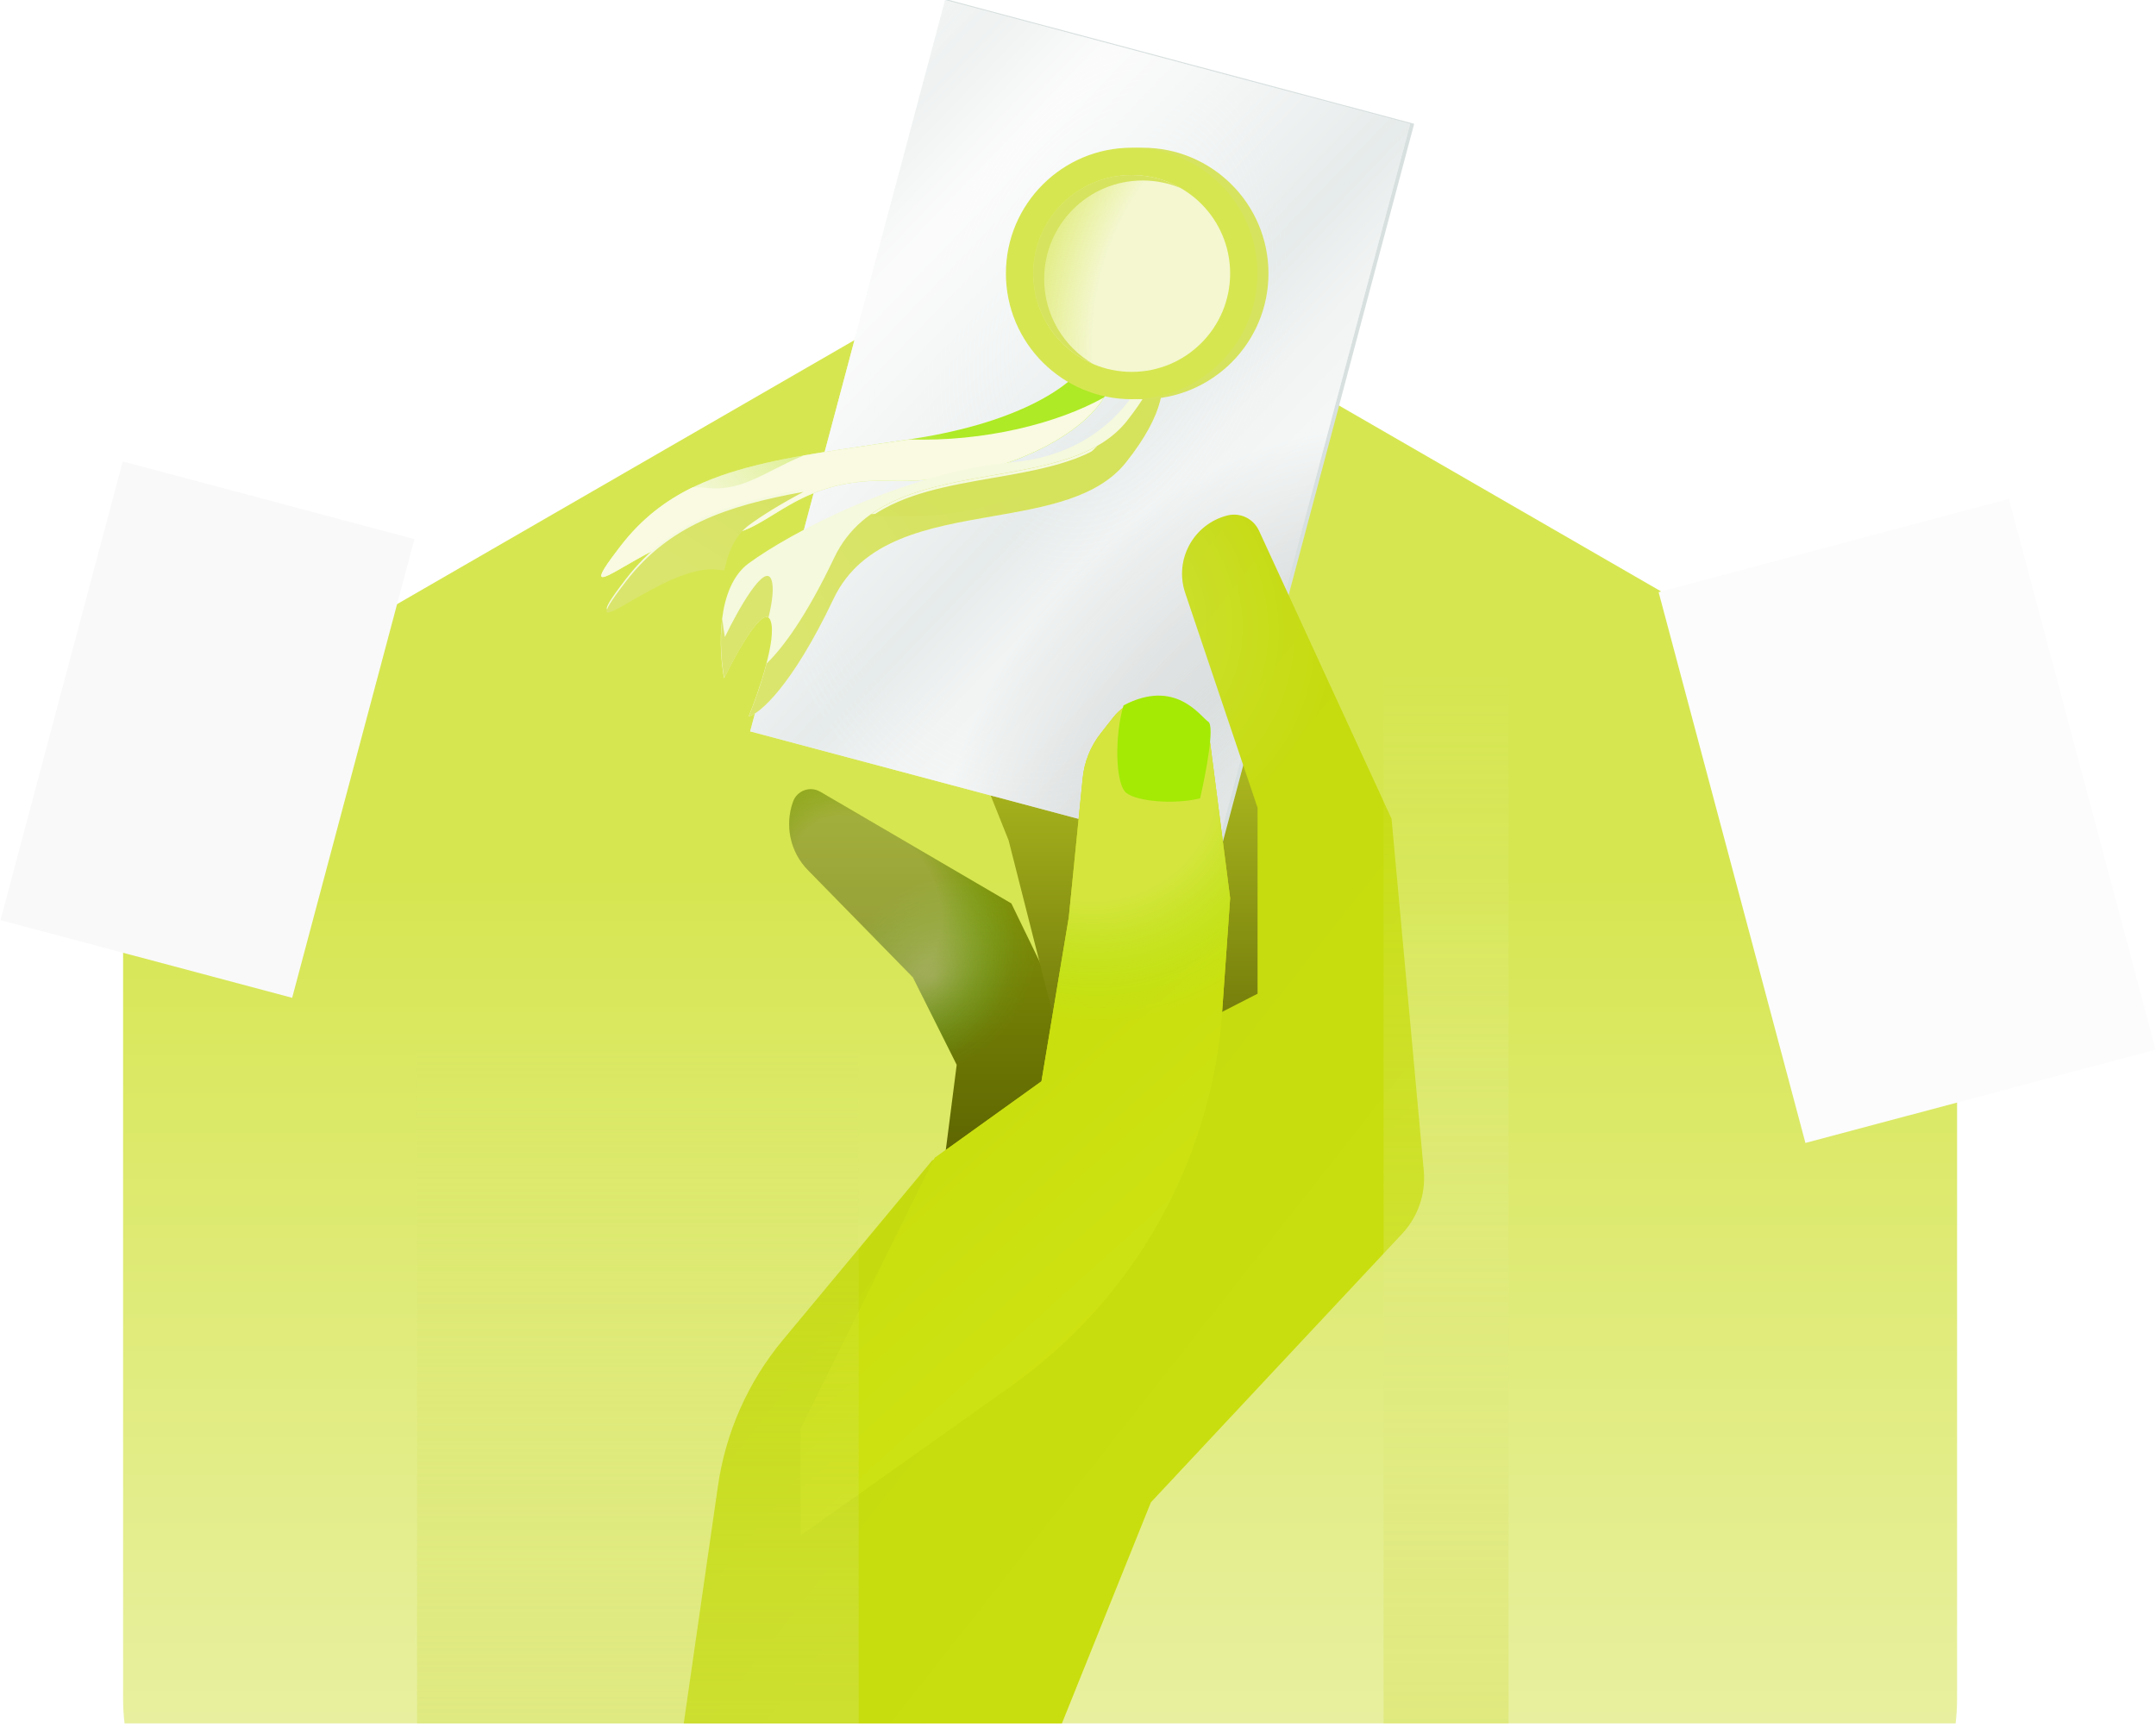
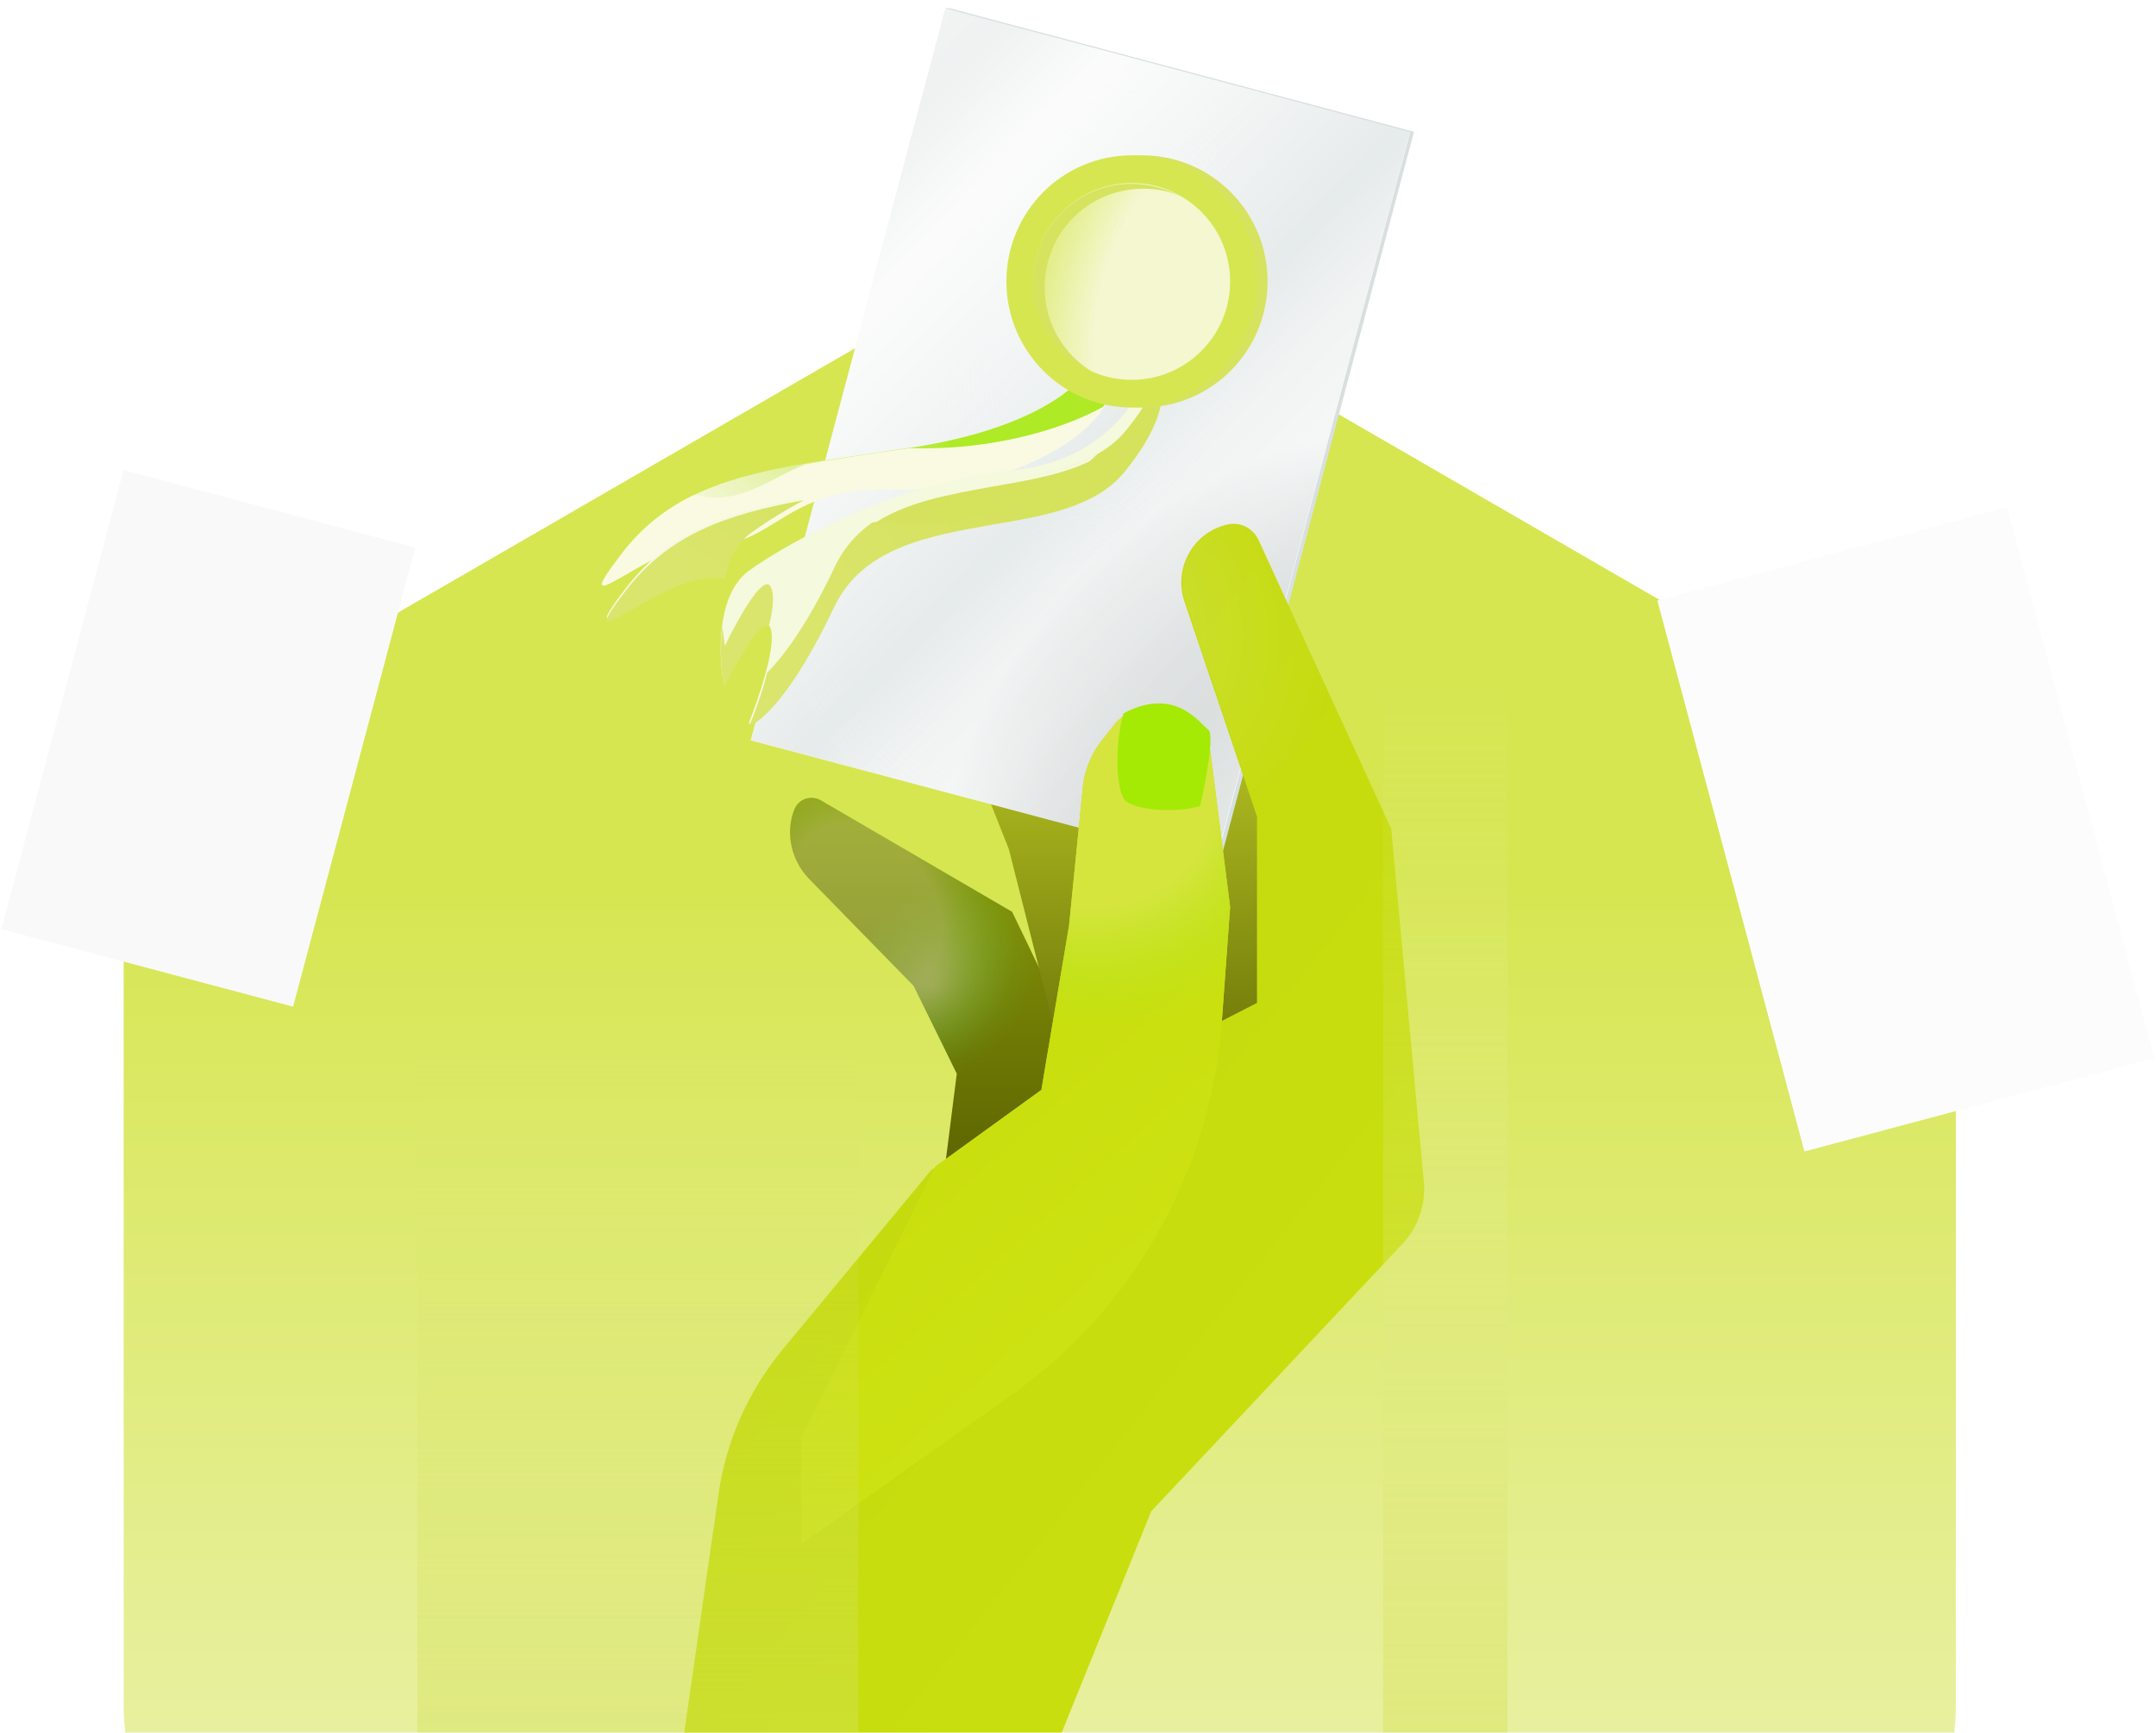
- <svg xmlns="http://www.w3.org/2000/svg" xmlns:xlink="http://www.w3.org/1999/xlink" id="Layer_1" data-name="Layer 1" viewBox="0 0 265 213">
-   <defs>
-     <style>
-       .cls-1 {
-         fill: url(#linear-gradient-8);
-       }
- 
-       .cls-1, .cls-2, .cls-3, .cls-4, .cls-5, .cls-6, .cls-7, .cls-8, .cls-9, .cls-10, .cls-11, .cls-12, .cls-13, .cls-14, .cls-15, .cls-16, .cls-17, .cls-18, .cls-19, .cls-20, .cls-21, .cls-22, .cls-23, .cls-24, .cls-25, .cls-26, .cls-27, .cls-28 {
-         stroke-width: 0px;
-       }
- 
-       .cls-1, .cls-4, .cls-9, .cls-13, .cls-17, .cls-22 {
-         fill-rule: evenodd;
-       }
- 
-       .cls-2 {
-         fill: url(#linear-gradient-10);
-       }
- 
-       .cls-2, .cls-3 {
-         isolation: isolate;
-         opacity: .5;
-       }
- 
-       .cls-3 {
-         fill: url(#linear-gradient-11);
-       }
- 
-       .cls-4 {
-         fill: url(#linear-gradient-9);
-       }
- 
-       .cls-5 {
-         fill: url(#linear-gradient-6);
-       }
- 
-       .cls-6 {
-         fill: #d8e0df;
-       }
- 
-       .cls-7 {
-         fill: #d6e651;
-       }
- 
-       .cls-8 {
-         fill: url(#linear-gradient-5);
-       }
- 
-       .cls-9 {
-         fill: #f9fae1;
-       }
- 
-       .cls-10 {
-         fill: url(#radial-gradient-2);
-       }
- 
-       .cls-10, .cls-12, .cls-23, .cls-24 {
-         fill-opacity: .2;
-       }
- 
-       .cls-11 {
-         fill: url(#radial-gradient-3);
-       }
- 
-       .cls-11, .cls-25, .cls-27 {
-         fill-opacity: .5;
-       }
- 
-       .cls-12 {
-         fill: url(#radial-gradient);
-       }
- 
-       .cls-13 {
-         fill: url(#linear-gradient);
-       }
- 
-       .cls-14 {
-         fill: url(#linear-gradient-2);
-       }
- 
-       .cls-15, .cls-22 {
-         fill: #f5f9dd;
-       }
- 
-       .cls-16 {
-         fill: url(#linear-gradient-7);
-       }
- 
-       .cls-17, .cls-28 {
-         fill: #d6e35e;
-       }
- 
-       .cls-18 {
-         fill: url(#radial-gradient-7);
-       }
- 
-       .cls-19 {
-         fill: url(#linear-gradient-3);
-       }
- 
-       .cls-20 {
-         fill: #a4ea05;
-       }
- 
-       .cls-21 {
-         fill: #f9f9f9;
-       }
- 
-       .cls-23 {
-         fill: url(#radial-gradient-5);
-       }
- 
-       .cls-24 {
-         fill: url(#radial-gradient-6);
-       }
- 
-       .cls-25 {
-         fill: url(#radial-gradient-4);
-       }
- 
-       .cls-26 {
-         fill: #fcfcfc;
-       }
- 
-       .cls-27 {
-         fill: url(#linear-gradient-4);
-       }
-     </style>
-     <linearGradient id="linear-gradient" x1="127.84" y1="189.4" x2="127.84" y2="-70.81" gradientTransform="translate(0 214) scale(1 -1)" gradientUnits="userSpaceOnUse">
-       <stop offset=".32" stop-color="#d6e651" />
-       <stop offset=".89" stop-color="#f0f4c1" />
-     </linearGradient>
-     <linearGradient id="linear-gradient-2" x1="116.03" y1="118.05" x2="116.03" y2="67.29" gradientTransform="translate(0 214) scale(1 -1)" gradientUnits="userSpaceOnUse">
-       <stop offset="0" stop-color="#90a00b" />
-       <stop offset="1" stop-color="#586000" />
-     </linearGradient>
-     <radialGradient id="radial-gradient" cx="-123.02" cy="345.43" fx="-123.02" fy="345.43" r="1" gradientTransform="translate(3883.54 1931.17) rotate(-39.66) scale(14.19 -11)" gradientUnits="userSpaceOnUse">
-       <stop offset="0" stop-color="#fff" />
-       <stop offset="1" stop-color="#4bfc4b" stop-opacity="0" />
-     </radialGradient>
-     <radialGradient id="radial-gradient-2" cx="-131.81" cy="361.83" fx="-131.81" fy="361.83" r="1" gradientTransform="translate(3598.8 -5674.31) rotate(-123.69) scale(21.82 -16.9)" gradientUnits="userSpaceOnUse">
-       <stop offset=".51" stop-color="#fff" />
-       <stop offset="1" stop-color="#4bfc4b" stop-opacity="0" />
-     </radialGradient>
-     <linearGradient id="linear-gradient-3" x1="139.27" y1="139.56" x2="139.27" y2="73" gradientTransform="translate(0 214) scale(1 -1)" gradientUnits="userSpaceOnUse">
-       <stop offset="0" stop-color="#cfdc2c" />
-       <stop offset="1" stop-color="#586000" />
-     </linearGradient>
-     <radialGradient id="radial-gradient-3" cx="-121.9" cy="365.57" fx="-121.9" fy="365.57" r="1" gradientTransform="translate(-11243.75 -23024.42) rotate(-178.59) scale(98.07 -62.34)" gradientUnits="userSpaceOnUse">
-       <stop offset="0" stop-color="#fcfcfc" />
-       <stop offset="1" stop-color="#dae2e1" stop-opacity="0" />
-     </radialGradient>
-     <radialGradient id="radial-gradient-4" cx="-122.63" cy="367.35" fx="-122.63" fy="367.35" r="1" gradientTransform="translate(1485.56 -17659.58) rotate(-151.05) scale(60.15 -44.1)" gradientUnits="userSpaceOnUse">
-       <stop offset="0" stop-color="#aabcb9" />
-       <stop offset=".79" stop-color="#000" stop-opacity="0" />
-     </radialGradient>
-     <linearGradient id="linear-gradient-4" x1="223.87" y1="179.87" x2="129.41" y2="232.07" gradientTransform="translate(-71.41 -127.33) rotate(90) scale(1 -1)" gradientUnits="userSpaceOnUse">
-       <stop offset="0" stop-color="#fff" />
-       <stop offset=".15" stop-color="#ebefef" />
-       <stop offset=".26" stop-color="#f3f6f6" />
-       <stop offset=".35" stop-color="#ebefef" />
-       <stop offset=".44" stop-color="#d4dedd" />
-       <stop offset=".59" stop-color="#edf1f1" />
-       <stop offset=".74" stop-color="#fff" />
-       <stop offset=".86" stop-color="#e5ebea" />
-       <stop offset="1" stop-color="#f6f8f8" />
-     </linearGradient>
-     <linearGradient id="linear-gradient-5" x1="61.57" y1="121.17" x2="169.87" y2="35.95" gradientTransform="translate(0 214) scale(1 -1)" gradientUnits="userSpaceOnUse">
-       <stop offset=".1" stop-color="#c2d80f" />
-       <stop offset="1" stop-color="#cadf0e" />
-     </linearGradient>
-     <radialGradient id="radial-gradient-5" cx="-128.45" cy="365.16" fx="-128.45" fy="365.16" r="1" gradientTransform="translate(2001.08 -11226.02) rotate(-148.54) scale(33.5 -29.07)" gradientUnits="userSpaceOnUse">
-       <stop offset="0" stop-color="#fff" />
-       <stop offset="1" stop-color="#fff" stop-opacity="0" />
-     </radialGradient>
-     <linearGradient id="linear-gradient-6" x1="159.78" y1="34.65" x2="107.34" y2="92.8" gradientTransform="translate(0 214) scale(1 -1)" gradientUnits="userSpaceOnUse">
-       <stop offset=".14" stop-color="#d0e415" />
-       <stop offset=".74" stop-color="#cadf0e" />
-     </linearGradient>
-     <radialGradient id="radial-gradient-6" cx="-128.81" cy="364.86" fx="-128.81" fy="364.86" r="1" gradientTransform="translate(2834.89 -11458.1) rotate(-146.65) scale(31.79 -30.52)" xlink:href="#radial-gradient-2" />
-     <linearGradient id="linear-gradient-7" x1="114.57" y1="163.35" x2="91.06" y2="143.2" gradientTransform="translate(0 214) scale(1 -1)" gradientUnits="userSpaceOnUse">
-       <stop offset="0" stop-color="#aeea25" />
-       <stop offset="1" stop-color="#dae56d" stop-opacity="0" />
-     </linearGradient>
-     <linearGradient id="linear-gradient-8" x1="124.73" y1="155.63" x2="97.67" y2="137.24" gradientTransform="translate(0 214) scale(1 -1)" gradientUnits="userSpaceOnUse">
-       <stop offset="0" stop-color="#d5e25c" />
-       <stop offset="1" stop-color="#dae56d" />
-     </linearGradient>
-     <linearGradient id="linear-gradient-9" x1="109.14" y1="156.12" x2="96.88" y2="136.4" xlink:href="#linear-gradient-8" />
-     <radialGradient id="radial-gradient-7" cx="-126.47" cy="365.27" fx="-126.47" fy="365.27" r="1" gradientTransform="translate(-416.04 -17976.74) rotate(-162.76) scale(46.64 -46.64)" gradientUnits="userSpaceOnUse">
-       <stop offset=".73" stop-color="#f4f7d0" />
-       <stop offset="1" stop-color="#f4f7d0" stop-opacity="0" />
-     </radialGradient>
-     <linearGradient id="linear-gradient-10" x1="78.4" y1="85.06" x2="78.4" y2="-54.21" gradientTransform="translate(0 214) scale(1 -1)" gradientUnits="userSpaceOnUse">
-       <stop offset="0" stop-color="#d8e467" stop-opacity="0" />
-       <stop offset=".68" stop-color="#d3e158" />
-     </linearGradient>
-     <linearGradient id="linear-gradient-11" x1="177.74" y1="131.15" x2="177.74" y2="-85.51" gradientTransform="translate(0 214) scale(1 -1)" gradientUnits="userSpaceOnUse">
-       <stop offset="0" stop-color="#f2f7d2" stop-opacity="0" />
-       <stop offset=".68" stop-color="#d1de42" />
-     </linearGradient>
-   </defs>
-   <path class="cls-13" d="m140.84,36.15c-8.04-4.64-17.96-4.64-26,0L28.13,86.21c-8.04,4.64-13,13.23-13,22.52v100.12c0,1.02.06,2.03.18,3.03h225.06c.12-1,.18-2.01.18-3.03v-100.12c0-9.29-4.96-17.87-13-22.52l-86.71-50.06Z" />
-   <path class="cls-14" d="m117.59,130.91l-2.02,15.8,19.5-13.45-10.76-22.19-23.49-13.73c-1.25-.73-2.85-.15-3.34,1.21-1.06,2.93-.35,6.21,1.83,8.43l12.9,13.17,5.38,10.76Z" />
-   <path class="cls-12" d="m117.59,130.91l-2.02,15.8,19.5-13.45-10.76-22.19-23.49-13.73c-1.25-.73-2.85-.15-3.34,1.21-1.06,2.93-.35,6.21,1.83,8.43l12.9,13.17,5.38,10.76Z" />
-   <path class="cls-10" d="m117.59,130.91l-2.02,15.8,19.5-13.45-10.76-22.19-23.49-13.73c-1.25-.73-2.85-.15-3.34,1.21-1.06,2.93-.35,6.21,1.83,8.43l12.9,13.17,5.38,10.76Z" />
-   <path class="cls-19" d="m123.98,103.35l5.72,22.52,8.4,15.13,27.23-20.5-16.13-46.05-35.97,2.02,10.76,26.89Z" />
-   <path class="cls-6" d="m116.66,0l57.16,15.22-23.95,89.91-57.16-15.22L116.25,0h.41Z" />
-   <rect class="cls-26" x="86.23" y="23" width="93.05" height="59.15" transform="translate(47.78 167.32) rotate(-75.08)" />
-   <rect class="cls-11" x="86.23" y="23" width="93.05" height="59.15" transform="translate(47.78 167.32) rotate(-75.08)" />
-   <rect class="cls-25" x="86.23" y="23" width="93.05" height="59.15" transform="translate(47.78 167.32) rotate(-75.08)" />
-   <rect class="cls-27" x="86.23" y="23" width="93.05" height="59.15" transform="translate(47.78 167.32) rotate(-75.08)" />
-   <rect class="cls-26" x="212.13" y="65.9" width="44.55" height="70.08" transform="translate(-18.08 63.74) rotate(-14.92)" />
-   <rect class="cls-21" x="-3.69" y="71.14" width="58.36" height="37.1" transform="translate(-67.73 91.24) rotate(-75.08)" />
-   <path class="cls-8" d="m141.46,184.7l-10.94,27.19h-46.48l4.21-29.23c.95-6.58,3.7-12.77,7.95-17.89l18.37-22.1,40-20.5v-22.86l-8.89-26.41c-1.37-4.07,1-8.45,5.16-9.52,1.57-.41,3.21.37,3.9,1.85l16.3,35.43,3.96,43.27c.26,2.84-.71,5.66-2.65,7.74l-30.89,33.03Z" />
-   <path class="cls-23" d="m141.46,184.7l-11.09,27.56-45.98-.91,3.91-28.54c.91-6.67,3.68-12.95,7.99-18.13l18.29-21.99,40-20.5v-22.86l-8.89-26.41c-1.37-4.07,1-8.45,5.16-9.52,1.57-.41,3.21.37,3.89,1.85l16.31,35.43,3.96,43.27c.26,2.84-.71,5.66-2.65,7.74l-30.89,33.03Z" />
-   <path class="cls-5" d="m151.2,110.41l-.97,13.78c-1.3,18.52-10.83,35.48-25.97,46.22l-25.83,18.33v-13.11l16.47-33.28,13.11-9.41,3.36-20.17,1.71-17.11c.2-2,.96-3.9,2.2-5.48l1.52-1.94c1.61-2.06,4.27-3,6.81-2.41,2.74.63,4.8,2.91,5.16,5.7l2.43,18.88Z" />
-   <path class="cls-5" d="m151.2,110.41l-.97,13.78c-1.3,18.52-10.83,35.48-25.97,46.22l-25.83,18.33v-13.11l16.47-33.28,13.11-9.41,3.36-20.17,1.71-17.11c.2-2,.96-3.9,2.2-5.48l1.52-1.94c1.61-2.06,4.27-3,6.81-2.41,2.74.63,4.8,2.91,5.16,5.7l2.43,18.88Z" />
-   <path class="cls-24" d="m151.2,110.41l-.97,13.78c-1.3,18.52-10.83,35.48-25.97,46.22l-25.83,18.33v-13.11l16.47-33.28,13.11-9.41,3.36-20.17,1.71-17.11c.2-2,.96-3.9,2.2-5.48l1.52-1.94c1.61-2.06,4.27-3,6.81-2.41,2.74.63,4.8,2.91,5.16,5.7l2.43,18.88Z" />
-   <path class="cls-20" d="m138.43,97.48c-1.35-1.08-1.45-7.06-.33-10.76,6.39-3.36,9.41,1.34,10.42,2.02.81.54-.34,6.5-1.01,9.41-3.14.78-7.73.4-9.08-.67Z" />
-   <path class="cls-15" d="m112.18,53.95c13.67-2.07,19.7-6.87,21.01-9.01,1.78-1.09,4.9-2.08,3.15,2.63-2.19,5.89-14.17,11.95-26.96,11.54-12.78-.41-15.14,7.48-21.81,6.58-6.67-.91-18.84,11.22-11.25,1.4s18.78-10.55,35.87-13.14Z" />
-   <path class="cls-16" d="m112.18,53.95c13.67-2.07,19.7-6.87,21.01-9.01,1.78-1.09,4.9-2.08,3.15,2.63-2.19,5.89-14.17,11.95-26.96,11.54-12.78-.41-15.14,7.48-21.81,6.58-6.67-.91-18.84,11.22-11.25,1.4s18.78-10.55,35.87-13.14Z" />
-   <path class="cls-9" d="m85.14,59.91c-3.4,1.66-6.31,3.91-8.83,7.17-3.92,5.07-2.57,4.29.57,2.47,2.94-1.7,7.45-4.31,10.68-3.87,2.92.4,5.01-.89,7.51-2.43,3.22-1.98,7.11-4.38,14.3-4.14,11.86.38,23.03-4.8,26.33-10.25-5.7,3.18-14.63,5.47-24.04,5.17-1.43.22-2.81.42-4.16.61-3.11.45-6,.88-8.7,1.35-1.38.56-2.59,1.18-3.73,1.76-2.81,1.43-5.16,2.63-8.47,2.21-.47-.06-.96-.07-1.47-.05Z" />
-   <path class="cls-15" d="m138.43,56.81c6.18-7.8,4.59-11.77,3.02-12.77-1.01,3.81-5.78,11.7-16.81,12.77-13.78,1.34-27.56,8.74-32.61,12.44-4.03,2.96-3.7,10.64-3.03,14.12,1.57-3.25,4.91-9.21,5.71-7.06.81,2.15-1.46,8.74-2.69,11.77,1.34-.34,5.31-3.7,10.42-14.45,6.39-13.45,28.24-7.06,35.97-16.81Z" />
-   <path class="cls-1" d="m142.41,45.14c-.61,1.79-1.82,3.99-3.91,6.63-3.5,4.41-9.88,5.52-16.41,6.65-7.92,1.38-16.06,2.79-19.56,10.16-3.44,7.24-6.36,11.13-8.31,13-.62,2.38-1.54,4.92-2.19,6.5,1.34-.34,5.31-3.7,10.42-14.45,3.5-7.37,11.64-8.78,19.56-10.16,6.53-1.14,12.92-2.24,16.41-6.65,4.82-6.08,4.92-9.83,3.98-11.67Zm-47.95,30.77c.47-1.95.7-3.72.35-4.65-.81-2.15-4.15,3.81-5.71,7.06-.12-.65-.24-1.44-.31-2.31-.36,2.76-.1,5.6.24,7.36,1.43-2.96,4.33-8.17,5.44-7.45Z" />
-   <path class="cls-22" d="m98.77,60.15c-9.52,1.72-16.52,4.16-21.79,10.97-3.91,5.07-2.57,4.29.57,2.47,2.94-1.7,7.45-4.31,10.68-3.87.28.04.55.06.81.07.45-2.25,1.37-4.33,3.07-5.58,1.51-1.11,3.81-2.55,6.66-4.06Zm8.31,3.05c4.07-2.87,9.59-3.83,15.01-4.77,4.68-.81,9.27-1.61,12.79-3.61-4.47,4.68-14.39,8.67-24.83,8.33-1.06-.03-2.04-.01-2.97.06Z" />
-   <path class="cls-4" d="m98.76,60.47c-9.52,1.72-16.52,4.16-21.79,10.97-3.91,5.07-2.57,4.29.57,2.47,2.94-1.7,7.45-4.31,10.68-3.87.28.04.55.06.81.07.45-2.25,1.37-4.33,3.07-5.58,1.51-1.11,3.81-2.55,6.66-4.06Zm8.31,3.05c4.07-2.87,9.59-3.83,15.01-4.77,4.67-.81,9.27-1.61,12.79-3.61-4.47,4.68-14.38,8.67-24.83,8.33-1.06-.03-2.04-.01-2.97.06Z" />
-   <circle class="cls-28" cx="140.45" cy="33.62" r="15.46" />
-   <circle class="cls-7" cx="139.1" cy="33.62" r="15.46" />
-   <circle class="cls-18" cx="139.1" cy="33.62" r="12.1" />
-   <path class="cls-17" d="m134.37,44.76c-3.6-2.1-6.03-6-6.03-10.47,0-6.68,5.42-12.1,12.1-12.1,1.68,0,3.28.34,4.73.96-1.79-1.04-3.86-1.63-6.07-1.63-6.68,0-12.1,5.42-12.1,12.1,0,5.01,3.04,9.3,7.37,11.14Z" />
-   <rect class="cls-2" x="51.26" y="128.94" width="54.28" height="82.95" />
-   <rect class="cls-3" x="170.06" y="82.85" width="15.36" height="129.04" />
+ <svg xmlns="http://www.w3.org/2000/svg" version="1.1" id="Layer_1" x="0px" y="0px" viewBox="0 0 265 213" style="enable-background:new 0 0 265 213;" xml:space="preserve">
+   <style type="text/css">
+ 	.st0{fill-rule:evenodd;clip-rule:evenodd;fill:url(#SVGID_1_);}
+ 	.st1{fill:url(#SVGID_00000065778467777060276270000013812983111917939903_);}
+ 	.st2{fill:url(#SVGID_00000085932191601185895680000014046464233615700657_);fill-opacity:0.2;}
+ 	.st3{fill:url(#SVGID_00000166652678636553691000000003016167797480098986_);fill-opacity:0.2;}
+ 	.st4{fill:url(#SVGID_00000000910168010836819160000017226469374675459244_);}
+ 	.st5{fill:#D8E0DF;}
+ 	.st6{fill:#FCFCFC;}
+ 	.st7{fill:url(#SVGID_00000160884400116486196740000003579823436365870004_);fill-opacity:0.5;}
+ 	.st8{fill:url(#SVGID_00000011753661021909687260000007628174956686804119_);fill-opacity:0.5;}
+ 	.st9{fill:url(#SVGID_00000180332029945053573850000006821628686731321008_);fill-opacity:0.5;}
+ 	.st10{fill:#F9F9F9;}
+ 	.st11{fill:url(#SVGID_00000011730321211949024050000003354099067378610111_);}
+ 	.st12{fill:url(#SVGID_00000018935978639669134630000006070833865253527719_);fill-opacity:0.2;}
+ 	.st13{fill:url(#SVGID_00000058559794380106217670000014118775700214747560_);}
+ 	.st14{fill:url(#SVGID_00000090284460814568855360000001030351537691973014_);}
+ 	.st15{fill:url(#SVGID_00000062193061066247699520000010739708865649433256_);fill-opacity:0.2;}
+ 	.st16{fill:#A4EA05;}
+ 	.st17{fill:#F5F9DD;}
+ 	.st18{fill:url(#SVGID_00000076561880551054447700000000113159596391028903_);}
+ 	.st19{fill-rule:evenodd;clip-rule:evenodd;fill:#F9FAE1;}
+ 	.st20{fill-rule:evenodd;clip-rule:evenodd;fill:url(#SVGID_00000101794554833462894830000018343744879588912030_);}
+ 	.st21{fill-rule:evenodd;clip-rule:evenodd;fill:#F5F9DD;}
+ 	.st22{fill-rule:evenodd;clip-rule:evenodd;fill:url(#SVGID_00000139294379132589629750000008898879951356219286_);}
+ 	.st23{fill:#D6E35E;}
+ 	.st24{fill:#D6E651;}
+ 	.st25{fill:url(#SVGID_00000144304275437322430960000011473271777244710823_);}
+ 	.st26{fill-rule:evenodd;clip-rule:evenodd;fill:#D6E35E;}
+ 	.st27{opacity:0.5;fill:url(#SVGID_00000065776470632634003860000011611885543555005349_);enable-background:new    ;}
+ 	.st28{opacity:0.5;fill:url(#SVGID_00000156546148441660006820000012081196435468489346_);enable-background:new    ;}
+ </style>
+   <linearGradient id="SVGID_1_" gradientUnits="userSpaceOnUse" x1="127.845" y1="323.615" x2="127.845" y2="583.986" gradientTransform="matrix(1 0 0 1 0 -298)">
+     <stop offset="0.32" style="stop-color:#D6E651" />
+     <stop offset="0.89" style="stop-color:#F0F4C1" />
+   </linearGradient>
+   <path class="st0" d="M140.8,37.2c-8-4.6-17.9-4.6-26,0L28.2,87.3c-8,4.6-13,13.2-13,22.5V210c0,1,0.1,2,0.2,3h224.8  c0.1-1,0.2-2,0.2-3V109.8c0-9.3-5-17.9-13-22.5C227.4,87.3,140.8,37.2,140.8,37.2z" />
+   <linearGradient id="SVGID_00000112624762740085934320000004188695982450823311_" gradientUnits="userSpaceOnUse" x1="116.051" y1="395.009" x2="116.051" y2="445.801" gradientTransform="matrix(1 0 0 1 0 -298)">
+     <stop offset="0" style="stop-color:#90A00B" />
+     <stop offset="1" style="stop-color:#586000" />
+   </linearGradient>
+   <path style="fill:url(#SVGID_00000112624762740085934320000004188695982450823311_);" d="M117.6,132l-2,15.8l19.5-13.5l-10.7-22.2  l-23.5-13.7c-1.2-0.7-2.8-0.2-3.3,1.2c-1.1,2.9-0.3,6.2,1.8,8.4l12.9,13.2L117.6,132L117.6,132z" />
+   <radialGradient id="SVGID_00000173158809110153130910000006755313205197199244_" cx="-246.097" cy="35.209" r="1.001" gradientTransform="matrix(10.9054 -9.0565 7.0085 8.4683 2551.602 -2405.771)" gradientUnits="userSpaceOnUse">
+     <stop offset="0" style="stop-color:#FFFFFF" />
+     <stop offset="1" style="stop-color:#4BFC4B;stop-opacity:0" />
+   </radialGradient>
+   <path style="fill:url(#SVGID_00000173158809110153130910000006755313205197199244_);fill-opacity:0.2;" d="M117.6,132l-2,15.8  l19.5-13.5l-10.7-22.2l-23.5-13.7c-1.2-0.7-2.8-0.2-3.3,1.2c-1.1,2.9-0.3,6.2,1.8,8.4l12.9,13.2L117.6,132L117.6,132z" />
+   <radialGradient id="SVGID_00000144322153892152731390000016488316825883087526_" cx="-263.659" cy="2.299" r="1.001" gradientTransform="matrix(-12.0828 -18.1554 14.0376 -9.3744 -3111.753 -4653.505)" gradientUnits="userSpaceOnUse">
+     <stop offset="0.51" style="stop-color:#FFFFFF" />
+     <stop offset="1" style="stop-color:#4BFC4B;stop-opacity:0" />
+   </radialGradient>
+   <path style="fill:url(#SVGID_00000144322153892152731390000016488316825883087526_);fill-opacity:0.2;" d="M117.6,132l-2,15.8  l19.5-13.5l-10.7-22.2l-23.5-13.7c-1.2-0.7-2.8-0.2-3.3,1.2c-1.1,2.9-0.3,6.2,1.8,8.4l12.9,13.2L117.6,132L117.6,132z" />
+   <linearGradient id="SVGID_00000121251793031303814460000004794653645354981539_" gradientUnits="userSpaceOnUse" x1="139.273" y1="373.496" x2="139.273" y2="440.087" gradientTransform="matrix(1 0 0 1 0 -298)">
+     <stop offset="0" style="stop-color:#CFDC2C" />
+     <stop offset="1" style="stop-color:#586000" />
+   </linearGradient>
+   <path style="fill:url(#SVGID_00000121251793031303814460000004794653645354981539_);" d="M124,104.4l5.7,22.5l8.4,15.1l27.2-20.5  l-16.1-46.1l-35.9,2L124,104.4L124,104.4z" />
+   <path class="st5" d="M116.7,1l57.1,15.2l-23.9,90L92.8,91l23.5-90H116.7z" />
+   <rect x="86.2" y="24.1" transform="matrix(0.2571 -0.9664 0.9664 0.2571 46.8267 168.1302)" class="st6" width="93.1" height="59.1" />
+   <radialGradient id="SVGID_00000127002397358546872260000003318616804289610636_" cx="-243.785" cy="-5.14" r="1.001" gradientTransform="matrix(-27.5271 94.1137 -59.7227 -17.5281 -6881.426 22893.582)" gradientUnits="userSpaceOnUse">
+     <stop offset="0" style="stop-color:#FCFCFC" />
+     <stop offset="1" style="stop-color:#DAE2E1;stop-opacity:0" />
+   </radialGradient>
+   <polygon style="fill:url(#SVGID_00000127002397358546872260000003318616804289610636_);fill-opacity:0.5;" points="92.3,91 116.2,1   173.3,16.2 149.3,106.2 " />
+   <radialGradient id="SVGID_00000015352704233657138700000017447635210493948293_" cx="-245.249" cy="-8.719" r="1.001" gradientTransform="matrix(-41.614 43.363 -31.7379 -30.5624 -10325.701 10463.82)" gradientUnits="userSpaceOnUse">
+     <stop offset="0" style="stop-color:#AABCB9" />
+     <stop offset="0.79" style="stop-color:#000000;stop-opacity:0" />
+   </radialGradient>
+   <polygon style="fill:url(#SVGID_00000015352704233657138700000017447635210493948293_);fill-opacity:0.5;" points="92.3,91 116.2,1   173.3,16.2 149.3,106.2 " />
+   <linearGradient id="SVGID_00000141434076780559999940000004280430258144896644_" gradientUnits="userSpaceOnUse" x1="258.36" y1="296.441" x2="163.882" y2="244.231" gradientTransform="matrix(0.9663 0.2575 -0.2575 0.9663 -4.3283 -264.5543)">
+     <stop offset="0" style="stop-color:#FFFFFF" />
+     <stop offset="0.15" style="stop-color:#EBEFEF" />
+     <stop offset="0.26" style="stop-color:#F3F6F6" />
+     <stop offset="0.35" style="stop-color:#EBEFEF" />
+     <stop offset="0.44" style="stop-color:#D4DEDD" />
+     <stop offset="0.59" style="stop-color:#EDF1F1" />
+     <stop offset="0.74" style="stop-color:#FFFFFF" />
+     <stop offset="0.86" style="stop-color:#E5EBEA" />
+     <stop offset="1" style="stop-color:#F6F8F8" />
+   </linearGradient>
+   <polygon style="fill:url(#SVGID_00000141434076780559999940000004280430258144896644_);fill-opacity:0.5;" points="92.3,91 116.2,1   173.3,16.2 149.3,106.2 " />
+   <rect x="212" y="66.9" transform="matrix(0.9662 -0.2579 0.2579 0.9662 -18.3758 63.8714)" class="st6" width="44.5" height="70.1" />
+   <rect x="-3.6" y="72.2" transform="matrix(0.2571 -0.9664 0.9664 0.2571 -68.6761 92.1829)" class="st10" width="58.4" height="37.1" />
+   <linearGradient id="SVGID_00000150812284712482300860000016971288016456912275_" gradientUnits="userSpaceOnUse" x1="61.509" y1="391.855" x2="169.907" y2="477.152" gradientTransform="matrix(1 0 0 1 0 -298)">
+     <stop offset="0.1" style="stop-color:#C2D80F" />
+     <stop offset="1" style="stop-color:#CADF0E" />
+   </linearGradient>
+   <path style="fill:url(#SVGID_00000150812284712482300860000016971288016456912275_);" d="M141.5,185.8L130.5,213H84.1l4.2-29.2  c0.9-6.6,3.7-12.8,7.9-17.9l18.3-22.1l40-20.5v-22.9l-8.9-26.4c-1.4-4.1,1-8.5,5.2-9.5c1.6-0.4,3.2,0.4,3.9,1.9l16.3,35.5l4,43.3  c0.3,2.8-0.7,5.7-2.6,7.7L141.5,185.8L141.5,185.8z" />
+   <radialGradient id="SVGID_00000033355017636951356380000007938050164889462956_" cx="-256.92" cy="-4.355" r="1.001" gradientTransform="matrix(-28.5267 -17.4838 15.1458 -24.7968 -7131.604 -4524.267)" gradientUnits="userSpaceOnUse">
+     <stop offset="0" style="stop-color:#FFFFFF" />
+     <stop offset="1" style="stop-color:#FFFFFF;stop-opacity:0" />
+   </radialGradient>
+   <path style="fill:url(#SVGID_00000033355017636951356380000007938050164889462956_);fill-opacity:0.2;" d="M141.5,185.8l-11.1,27.6  l-45.9-0.9l3.9-28.6c0.9-6.7,3.7-13,8-18.1l18.3-22l40-20.5v-22.9L145.7,74c-1.4-4.1,1-8.5,5.2-9.5c1.6-0.4,3.2,0.4,3.9,1.9  l16.3,35.5l4,43.3c0.3,2.8-0.7,5.7-2.6,7.7L141.5,185.8L141.5,185.8z" />
+   <linearGradient id="SVGID_00000035517827483848946240000012096341474794442424_" gradientUnits="userSpaceOnUse" x1="159.806" y1="478.463" x2="107.325" y2="420.267" gradientTransform="matrix(1 0 0 1 0 -298)">
+     <stop offset="0.14" style="stop-color:#D0E415" />
+     <stop offset="0.74" style="stop-color:#CADF0E" />
+   </linearGradient>
+   <path style="fill:url(#SVGID_00000035517827483848946240000012096341474794442424_);" d="M151.2,111.5l-1,13.8  c-1.3,18.5-10.8,35.5-25.9,46.2l-25.8,18.3v-13.1l16.5-33.3L128,134l3.4-20.2l1.7-17.1c0.2-2,1-3.9,2.2-5.5l1.5-1.9  c1.6-2.1,4.3-3,6.8-2.4c2.7,0.6,4.8,2.9,5.2,5.7L151.2,111.5L151.2,111.5z" />
+   <linearGradient id="SVGID_00000000195582857255480040000009432320502384074937_" gradientUnits="userSpaceOnUse" x1="159.806" y1="478.463" x2="107.325" y2="420.267" gradientTransform="matrix(1 0 0 1 0 -298)">
+     <stop offset="0.14" style="stop-color:#D0E415" />
+     <stop offset="0.74" style="stop-color:#CADF0E" />
+   </linearGradient>
+   <path style="fill:url(#SVGID_00000000195582857255480040000009432320502384074937_);" d="M151.2,111.5l-1,13.8  c-1.3,18.5-10.8,35.5-25.9,46.2l-25.8,18.3v-13.1l16.5-33.3L128,134l3.4-20.2l1.7-17.1c0.2-2,1-3.9,2.2-5.5l1.5-1.9  c1.6-2.1,4.3-3,6.8-2.4c2.7,0.6,4.8,2.9,5.2,5.7L151.2,111.5L151.2,111.5z" />
+   <radialGradient id="SVGID_00000166652375541753374520000015784326842031745927_" cx="-257.637" cy="-3.752" r="1.001" gradientTransform="matrix(-26.5096 -17.4766 16.7497 -25.4942 -6633.351 -4502.326)" gradientUnits="userSpaceOnUse">
+     <stop offset="0.51" style="stop-color:#FFFFFF" />
+     <stop offset="1" style="stop-color:#4BFC4B;stop-opacity:0" />
+   </radialGradient>
+   <path style="fill:url(#SVGID_00000166652375541753374520000015784326842031745927_);fill-opacity:0.2;" d="M151.2,111.5l-1,13.8  c-1.3,18.5-10.8,35.5-25.9,46.2l-25.8,18.3v-13.1l16.5-33.3L128,134l3.4-20.2l1.7-17.1c0.2-2,1-3.9,2.2-5.5l1.5-1.9  c1.6-2.1,4.3-3,6.8-2.4c2.7,0.6,4.8,2.9,5.2,5.7L151.2,111.5L151.2,111.5z" />
+   <path class="st16" d="M138.4,98.5c-1.3-1.1-1.4-7.1-0.3-10.8c6.4-3.4,9.4,1.3,10.4,2c0.8,0.5-0.3,6.5-1,9.4  C144.4,100,139.8,99.6,138.4,98.5z" />
+   <path class="st17" d="M112.2,55c13.7-2.1,19.7-6.9,21-9c1.8-1.1,4.9-2.1,3.1,2.6c-2.2,5.9-14.2,12-26.9,11.5  c-12.8-0.4-15.1,7.5-21.8,6.6C81,65.8,68.8,78,76.4,68.1S95.1,57.6,112.2,55L112.2,55z" />
+   <linearGradient id="SVGID_00000127045064235539914270000003476429792992077956_" gradientUnits="userSpaceOnUse" x1="114.598" y1="349.695" x2="91.103" y2="369.832" gradientTransform="matrix(1 0 0 1 0 -298)">
+     <stop offset="0" style="stop-color:#AEEA25" />
+     <stop offset="1" style="stop-color:#DAE56D;stop-opacity:0" />
+   </linearGradient>
+   <path style="fill:url(#SVGID_00000127045064235539914270000003476429792992077956_);" d="M112.2,55c13.7-2.1,19.7-6.9,21-9  c1.8-1.1,4.9-2.1,3.1,2.6c-2.2,5.9-14.2,12-26.9,11.5c-12.8-0.4-15.1,7.5-21.8,6.6C81,65.8,68.8,78,76.4,68.1S95.1,57.6,112.2,55  L112.2,55z" />
+   <path class="st19" d="M85.2,60.9c-3.4,1.7-6.3,3.9-8.8,7.2c-3.9,5.1-2.6,4.3,0.6,2.5c2.9-1.7,7.4-4.3,10.7-3.9  c2.9,0.4,5-0.9,7.5-2.4c3.2-2,7.1-4.4,14.3-4.1c11.8,0.4,23-4.8,26.3-10.3c-5.7,3.2-14.6,5.5-24,5.2c-1.4,0.2-2.8,0.4-4.2,0.6  c-3.1,0.5-6,0.9-8.7,1.4c-1.4,0.6-2.6,1.2-3.7,1.8c-2.8,1.4-5.2,2.6-8.5,2.2C86.2,60.9,85.7,60.9,85.2,60.9L85.2,60.9z" />
+   <path class="st17" d="M138.4,57.8c6.2-7.8,4.6-11.8,3-12.8c-1,3.8-5.8,11.7-16.8,12.8c-13.8,1.3-27.5,8.7-32.6,12.4  c-4,3-3.7,10.6-3,14.1c1.6-3.3,4.9-9.2,5.7-7.1c0.8,2.2-1.5,8.7-2.7,11.8c1.3-0.3,5.3-3.7,10.4-14.5  C108.9,61.2,130.7,67.6,138.4,57.8L138.4,57.8z" />
+   <linearGradient id="SVGID_00000101818195476676822590000013149660457414391458_" gradientUnits="userSpaceOnUse" x1="124.742" y1="357.413" x2="97.694" y2="375.794" gradientTransform="matrix(1 0 0 1 0 -298)">
+     <stop offset="0" style="stop-color:#D5E25C" />
+     <stop offset="1" style="stop-color:#DAE56D" />
+   </linearGradient>
+   <path style="fill-rule:evenodd;clip-rule:evenodd;fill:url(#SVGID_00000101818195476676822590000013149660457414391458_);" d="  M142.4,46.2c-0.6,1.8-1.8,4-3.9,6.6c-3.5,4.4-9.9,5.5-16.4,6.7c-7.9,1.4-16,2.8-19.5,10.2c-3.4,7.2-6.4,11.1-8.3,13  c-0.6,2.4-1.5,4.9-2.2,6.5c1.3-0.3,5.3-3.7,10.4-14.5c3.5-7.4,11.6-8.8,19.5-10.2c6.5-1.1,12.9-2.2,16.4-6.7  C143.2,51.8,143.3,48,142.4,46.2L142.4,46.2z M94.5,77c0.5-2,0.7-3.7,0.3-4.7c-0.8-2.2-4.1,3.8-5.7,7.1c-0.1-0.7-0.2-1.4-0.3-2.3  c-0.4,2.8-0.1,5.6,0.2,7.4C90.5,81.5,93.4,76.2,94.5,77L94.5,77z" />
+   <path class="st21" d="M98.8,61.2c-9.5,1.7-16.5,4.2-21.8,11c-3.9,5.1-2.6,4.3,0.6,2.5c2.9-1.7,7.4-4.3,10.7-3.9  c0.3,0,0.5,0.1,0.8,0.1c0.4-2.3,1.4-4.3,3.1-5.6C93.7,64.1,96,62.7,98.8,61.2z M107.1,64.2c4.1-2.9,9.6-3.8,15-4.8  c4.7-0.8,9.3-1.6,12.8-3.6c-4.5,4.7-14.4,8.7-24.8,8.3C109,64.2,108,64.2,107.1,64.2L107.1,64.2z" />
+   <linearGradient id="SVGID_00000176024978106496626390000013180734448024721037_" gradientUnits="userSpaceOnUse" x1="109.173" y1="356.927" x2="96.919" y2="376.637" gradientTransform="matrix(1 0 0 1 0 -298)">
+     <stop offset="0" style="stop-color:#D5E25C" />
+     <stop offset="1" style="stop-color:#DAE56D" />
+   </linearGradient>
+   <path style="fill-rule:evenodd;clip-rule:evenodd;fill:url(#SVGID_00000176024978106496626390000013180734448024721037_);" d="  M98.8,61.5c-9.5,1.7-16.5,4.2-21.8,11c-3.9,5.1-2.6,4.3,0.6,2.5c2.9-1.7,7.4-4.3,10.7-3.9c0.3,0,0.5,0.1,0.8,0.1  c0.4-2.3,1.4-4.3,3.1-5.6C93.7,64.5,96,63,98.8,61.5z M107.1,64.6c4.1-2.9,9.6-3.8,15-4.8c4.7-0.8,9.3-1.6,12.8-3.6  c-4.5,4.7-14.4,8.7-24.8,8.3C109,64.5,108,64.5,107.1,64.6L107.1,64.6z" />
+   <ellipse class="st23" cx="140.4" cy="34.6" rx="15.4" ry="15.5" />
+   <ellipse class="st24" cx="139.1" cy="34.6" rx="15.4" ry="15.5" />
+   <radialGradient id="SVGID_00000088117677846401970390000010735150059310926745_" cx="-252.942" cy="-4.56" r="1.001" gradientTransform="matrix(-44.4683 -13.8229 13.7993 -44.5445 -11016.619 -3656.292)" gradientUnits="userSpaceOnUse">
+     <stop offset="0.73" style="stop-color:#F4F7D0" />
+     <stop offset="1" style="stop-color:#F4F7D0;stop-opacity:0" />
+   </radialGradient>
+   <ellipse style="fill:url(#SVGID_00000088117677846401970390000010735150059310926745_);" cx="139.1" cy="34.6" rx="12.1" ry="12.1" />
+   <path class="st26" d="M134.4,45.8c-3.6-2.1-6-6-6-10.5c0-6.7,5.4-12.1,12.1-12.1c1.7,0,3.3,0.3,4.7,1c-1.8-1-3.9-1.6-6.1-1.6  c-6.7,0-12.1,5.4-12.1,12.1C127,39.7,130,43.9,134.4,45.8z" />
+   <linearGradient id="SVGID_00000072980605348366324990000013829820421109826472_" gradientUnits="userSpaceOnUse" x1="78.459" y1="428.02" x2="78.459" y2="567.376" gradientTransform="matrix(1 0 0 1 0 -298)">
+     <stop offset="0" style="stop-color:#D8E467;stop-opacity:0" />
+     <stop offset="0.68" style="stop-color:#D3E158" />
+   </linearGradient>
+   <rect x="51.3" y="130" style="opacity:0.5;fill:url(#SVGID_00000072980605348366324990000013829820421109826472_);enable-background:new    ;" width="54.2" height="83" />
+   <linearGradient id="SVGID_00000086681304284418528330000013052742848741965990_" gradientUnits="userSpaceOnUse" x1="177.69" y1="381.901" x2="177.69" y2="598.695" gradientTransform="matrix(1 0 0 1 0 -298)">
+     <stop offset="0" style="stop-color:#F2F7D2;stop-opacity:0" />
+     <stop offset="0.68" style="stop-color:#D1DE42" />
+   </linearGradient>
+   <rect x="170" y="83.9" style="opacity:0.5;fill:url(#SVGID_00000086681304284418528330000013052742848741965990_);enable-background:new    ;" width="15.3" height="129.1" />
</svg>
